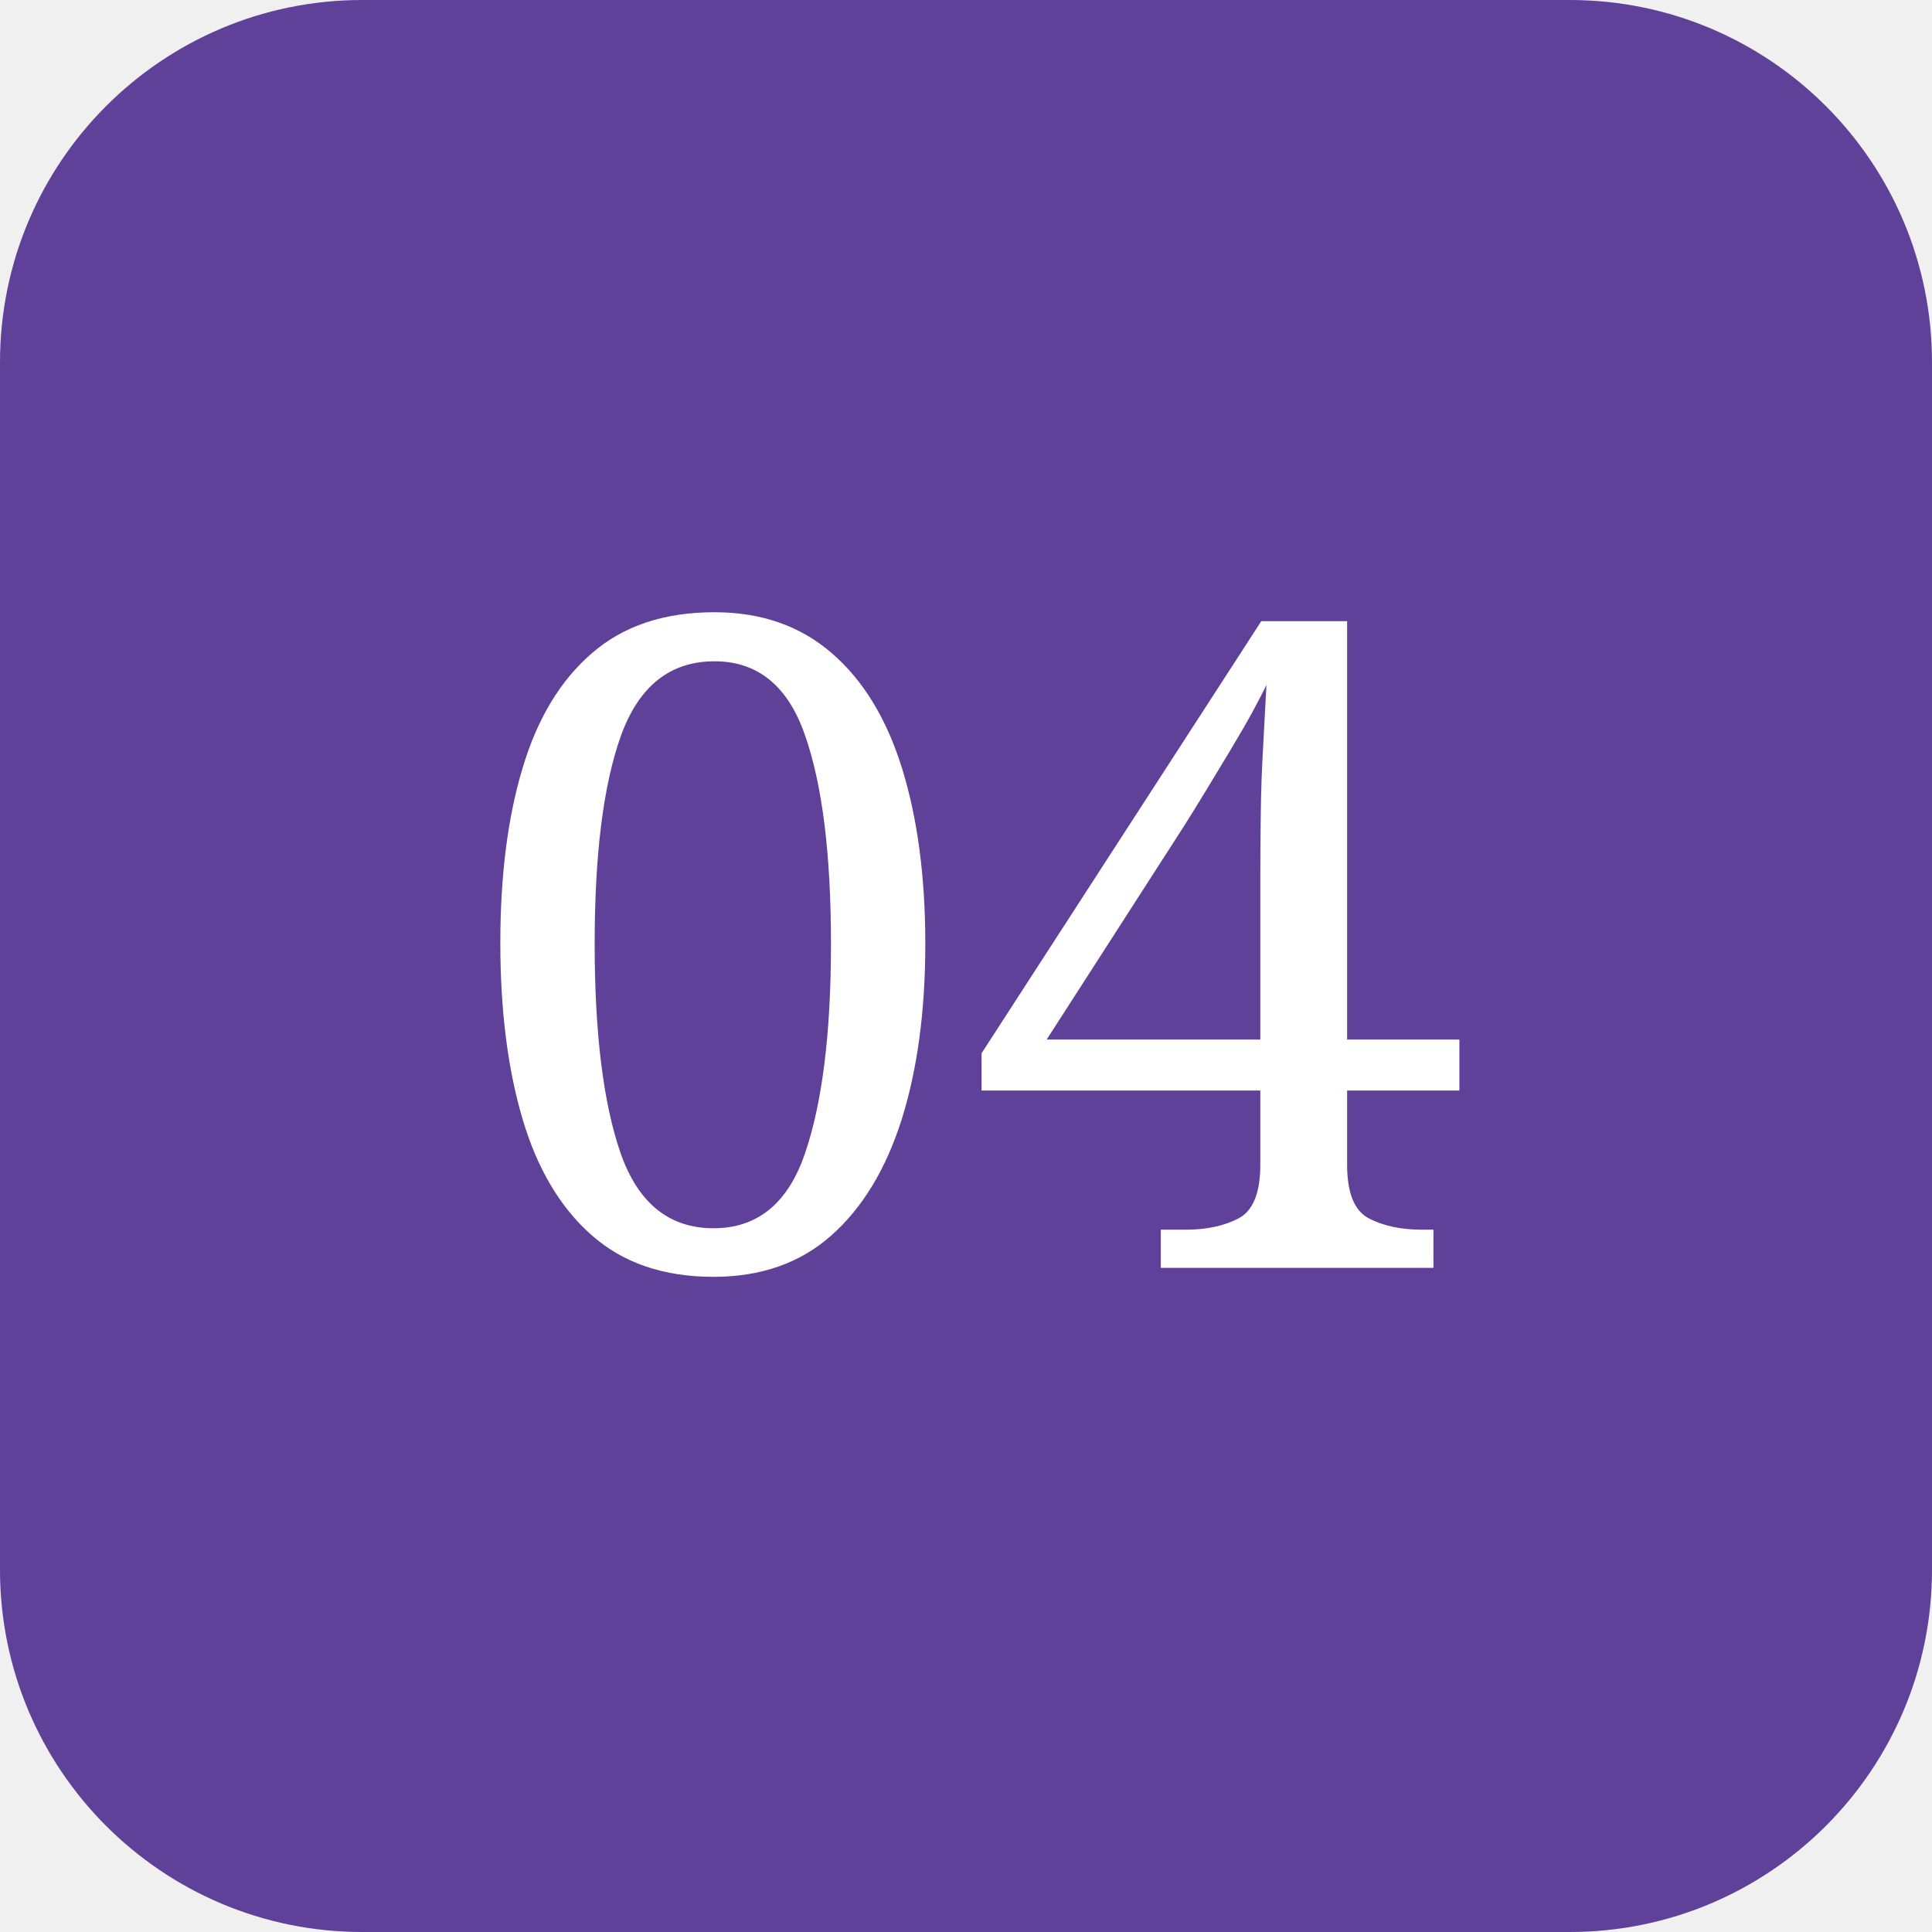
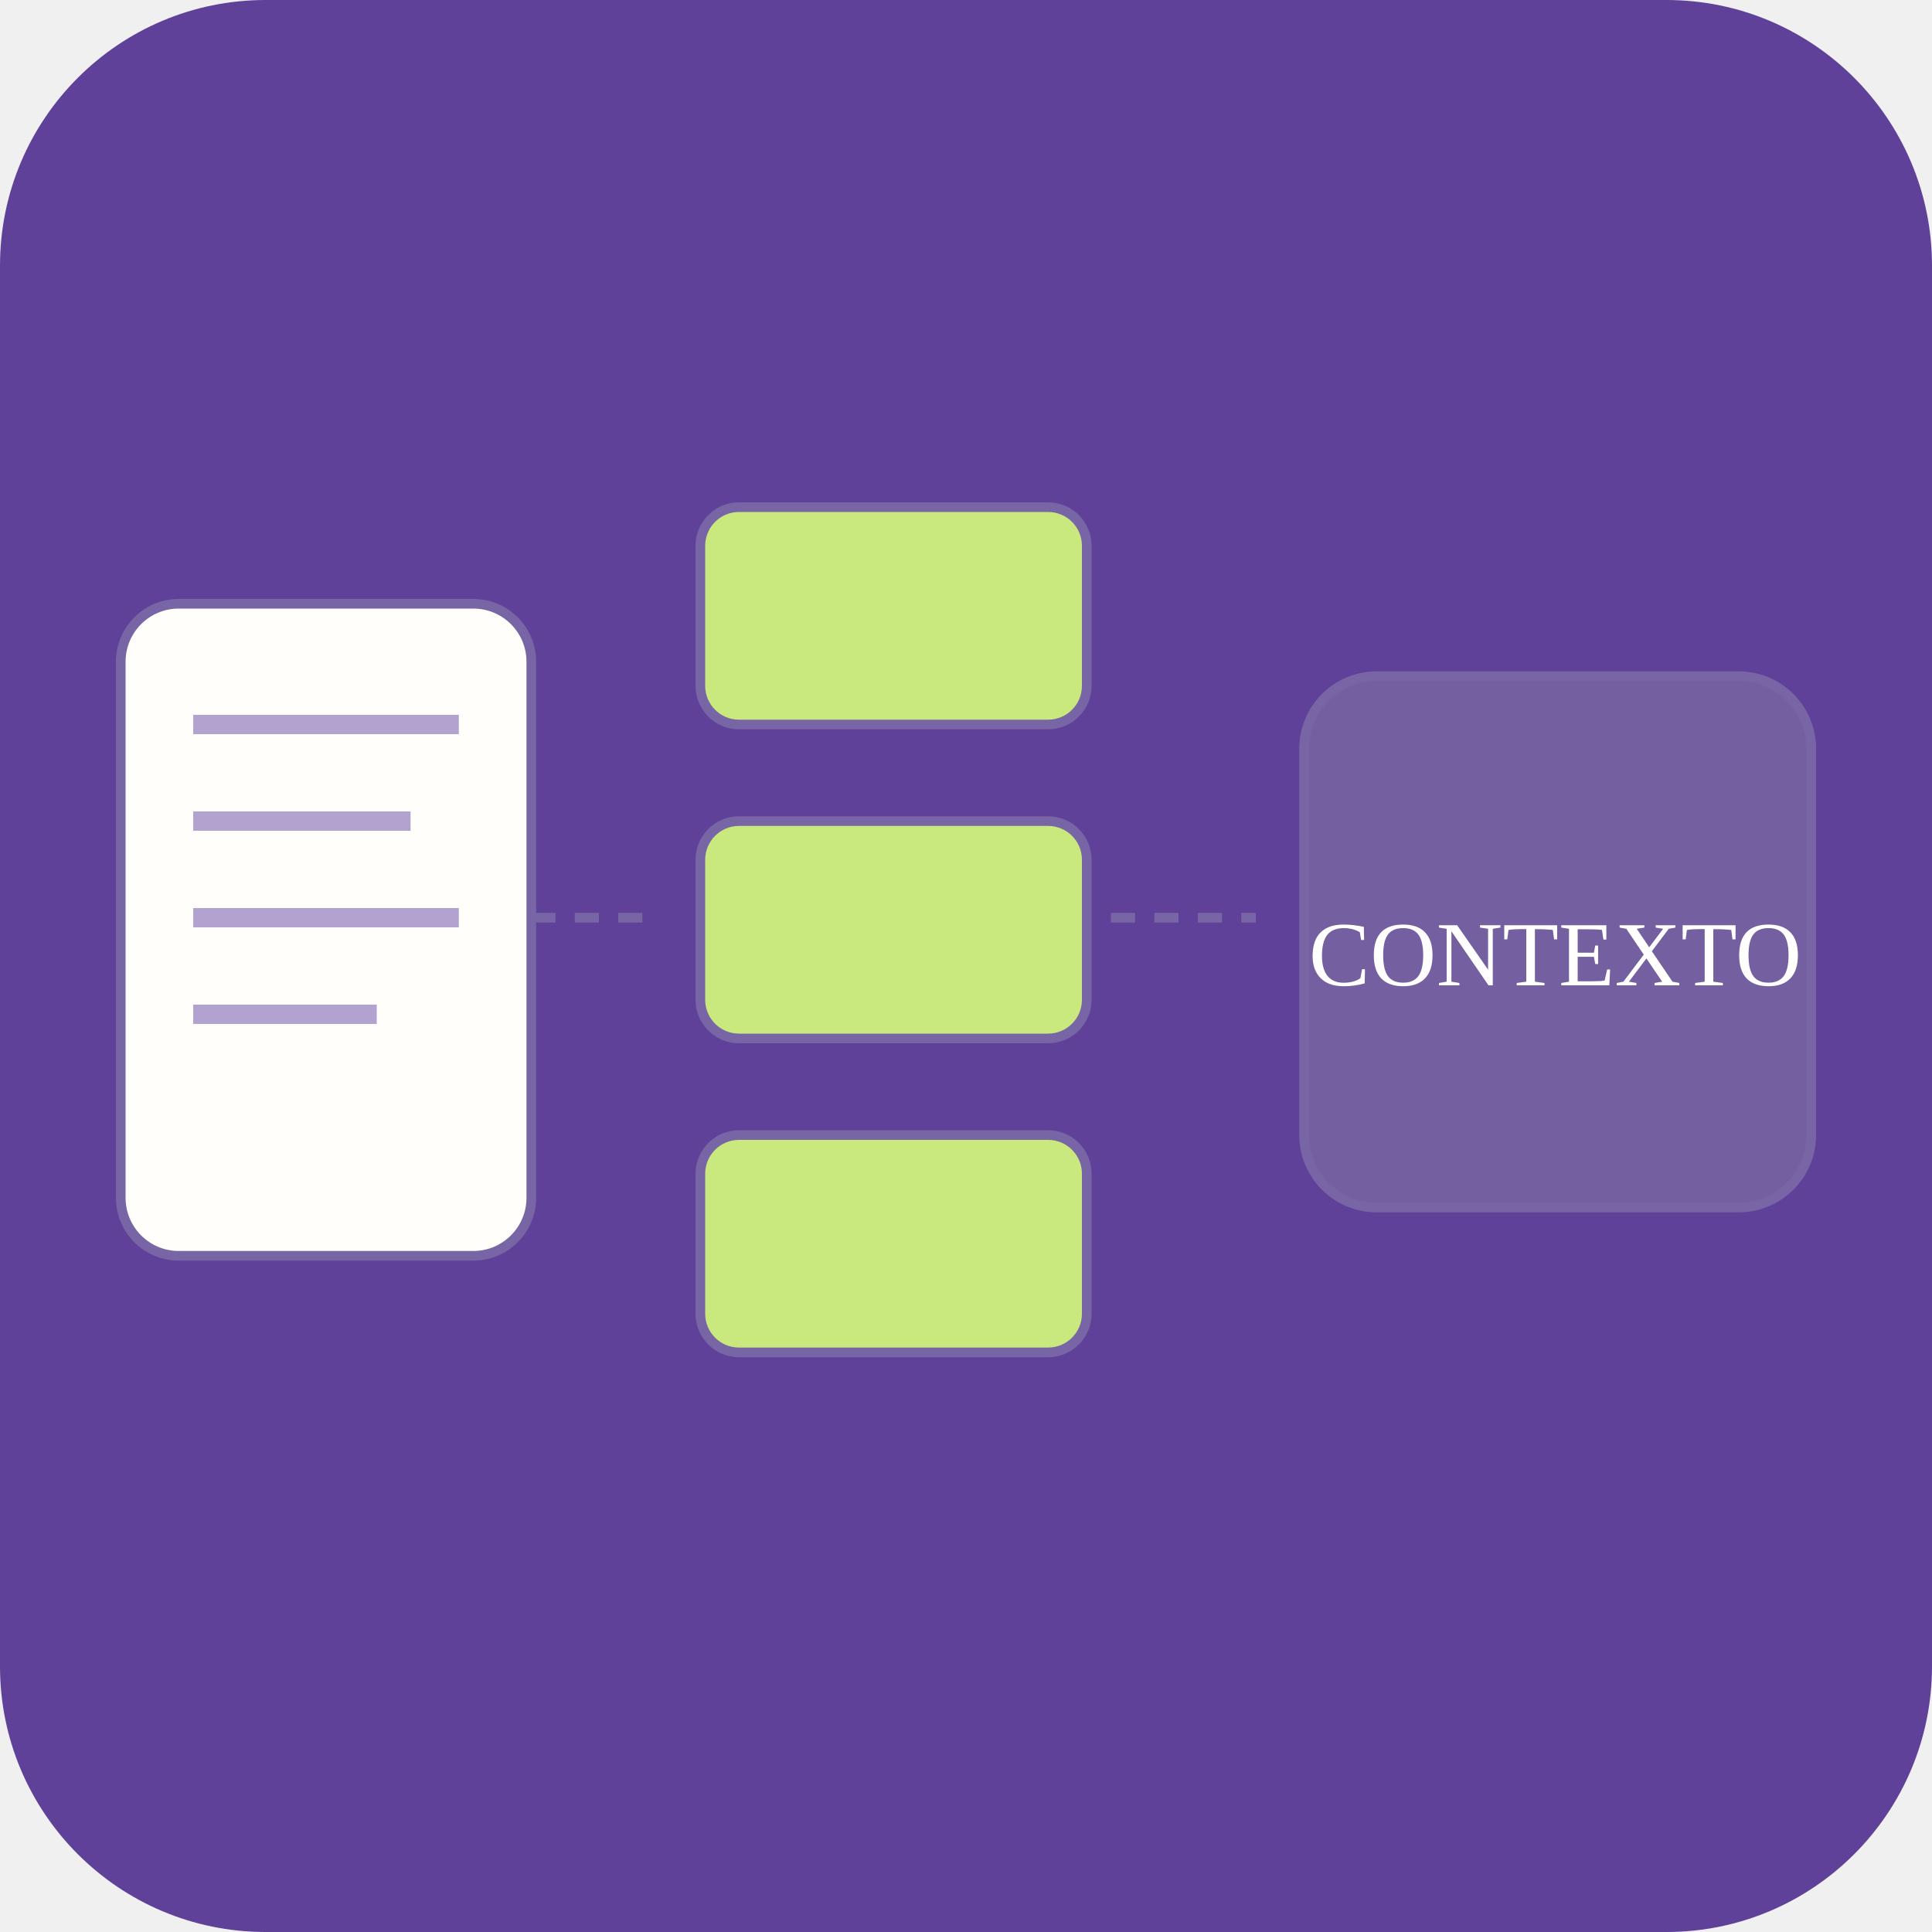
- <svg xmlns="http://www.w3.org/2000/svg" viewBox="0 0 64 64">
-   <rect width="64" height="64" rx="12" fill="#604199" />
-   <text x="32" y="42" text-anchor="middle" fill="white" font-family="Georgia,serif" font-size="30">04</text>
+ <svg xmlns="http://www.w3.org/2000/svg" viewBox="0 0 400 400">
+   <rect width="400" height="400" rx="55" fill="#604199" />
+   <g transform="translate(0 85)">
+     <g stroke="#7865a5" stroke-width="2">
+       <rect x="25" y="40" width="85" height="135" rx="12" fill="#fffefa" />
+       <rect x="145" y="20" width="80" height="45" rx="8" fill="#c9e97e" />
+       <rect x="145" y="85" width="80" height="45" rx="8" fill="#c9e97e" />
+       <rect x="145" y="150" width="80" height="45" rx="8" fill="#c9e97e" />
+       <rect x="270" y="55" width="105" height="110" rx="15" fill="#7460a0" />
+       <path d="M110 105h25M230 105h30" stroke-dasharray="5 4" />
+     </g>
+     <path d="M40 65h55M40 85h45M40 105h55M40 125h38" stroke="#b2a2cf" stroke-width="4" />
+     <text x="322" y="119" fill="white" text-anchor="middle" font-size="19">CONTEXTO</text>
+   </g>
</svg>
